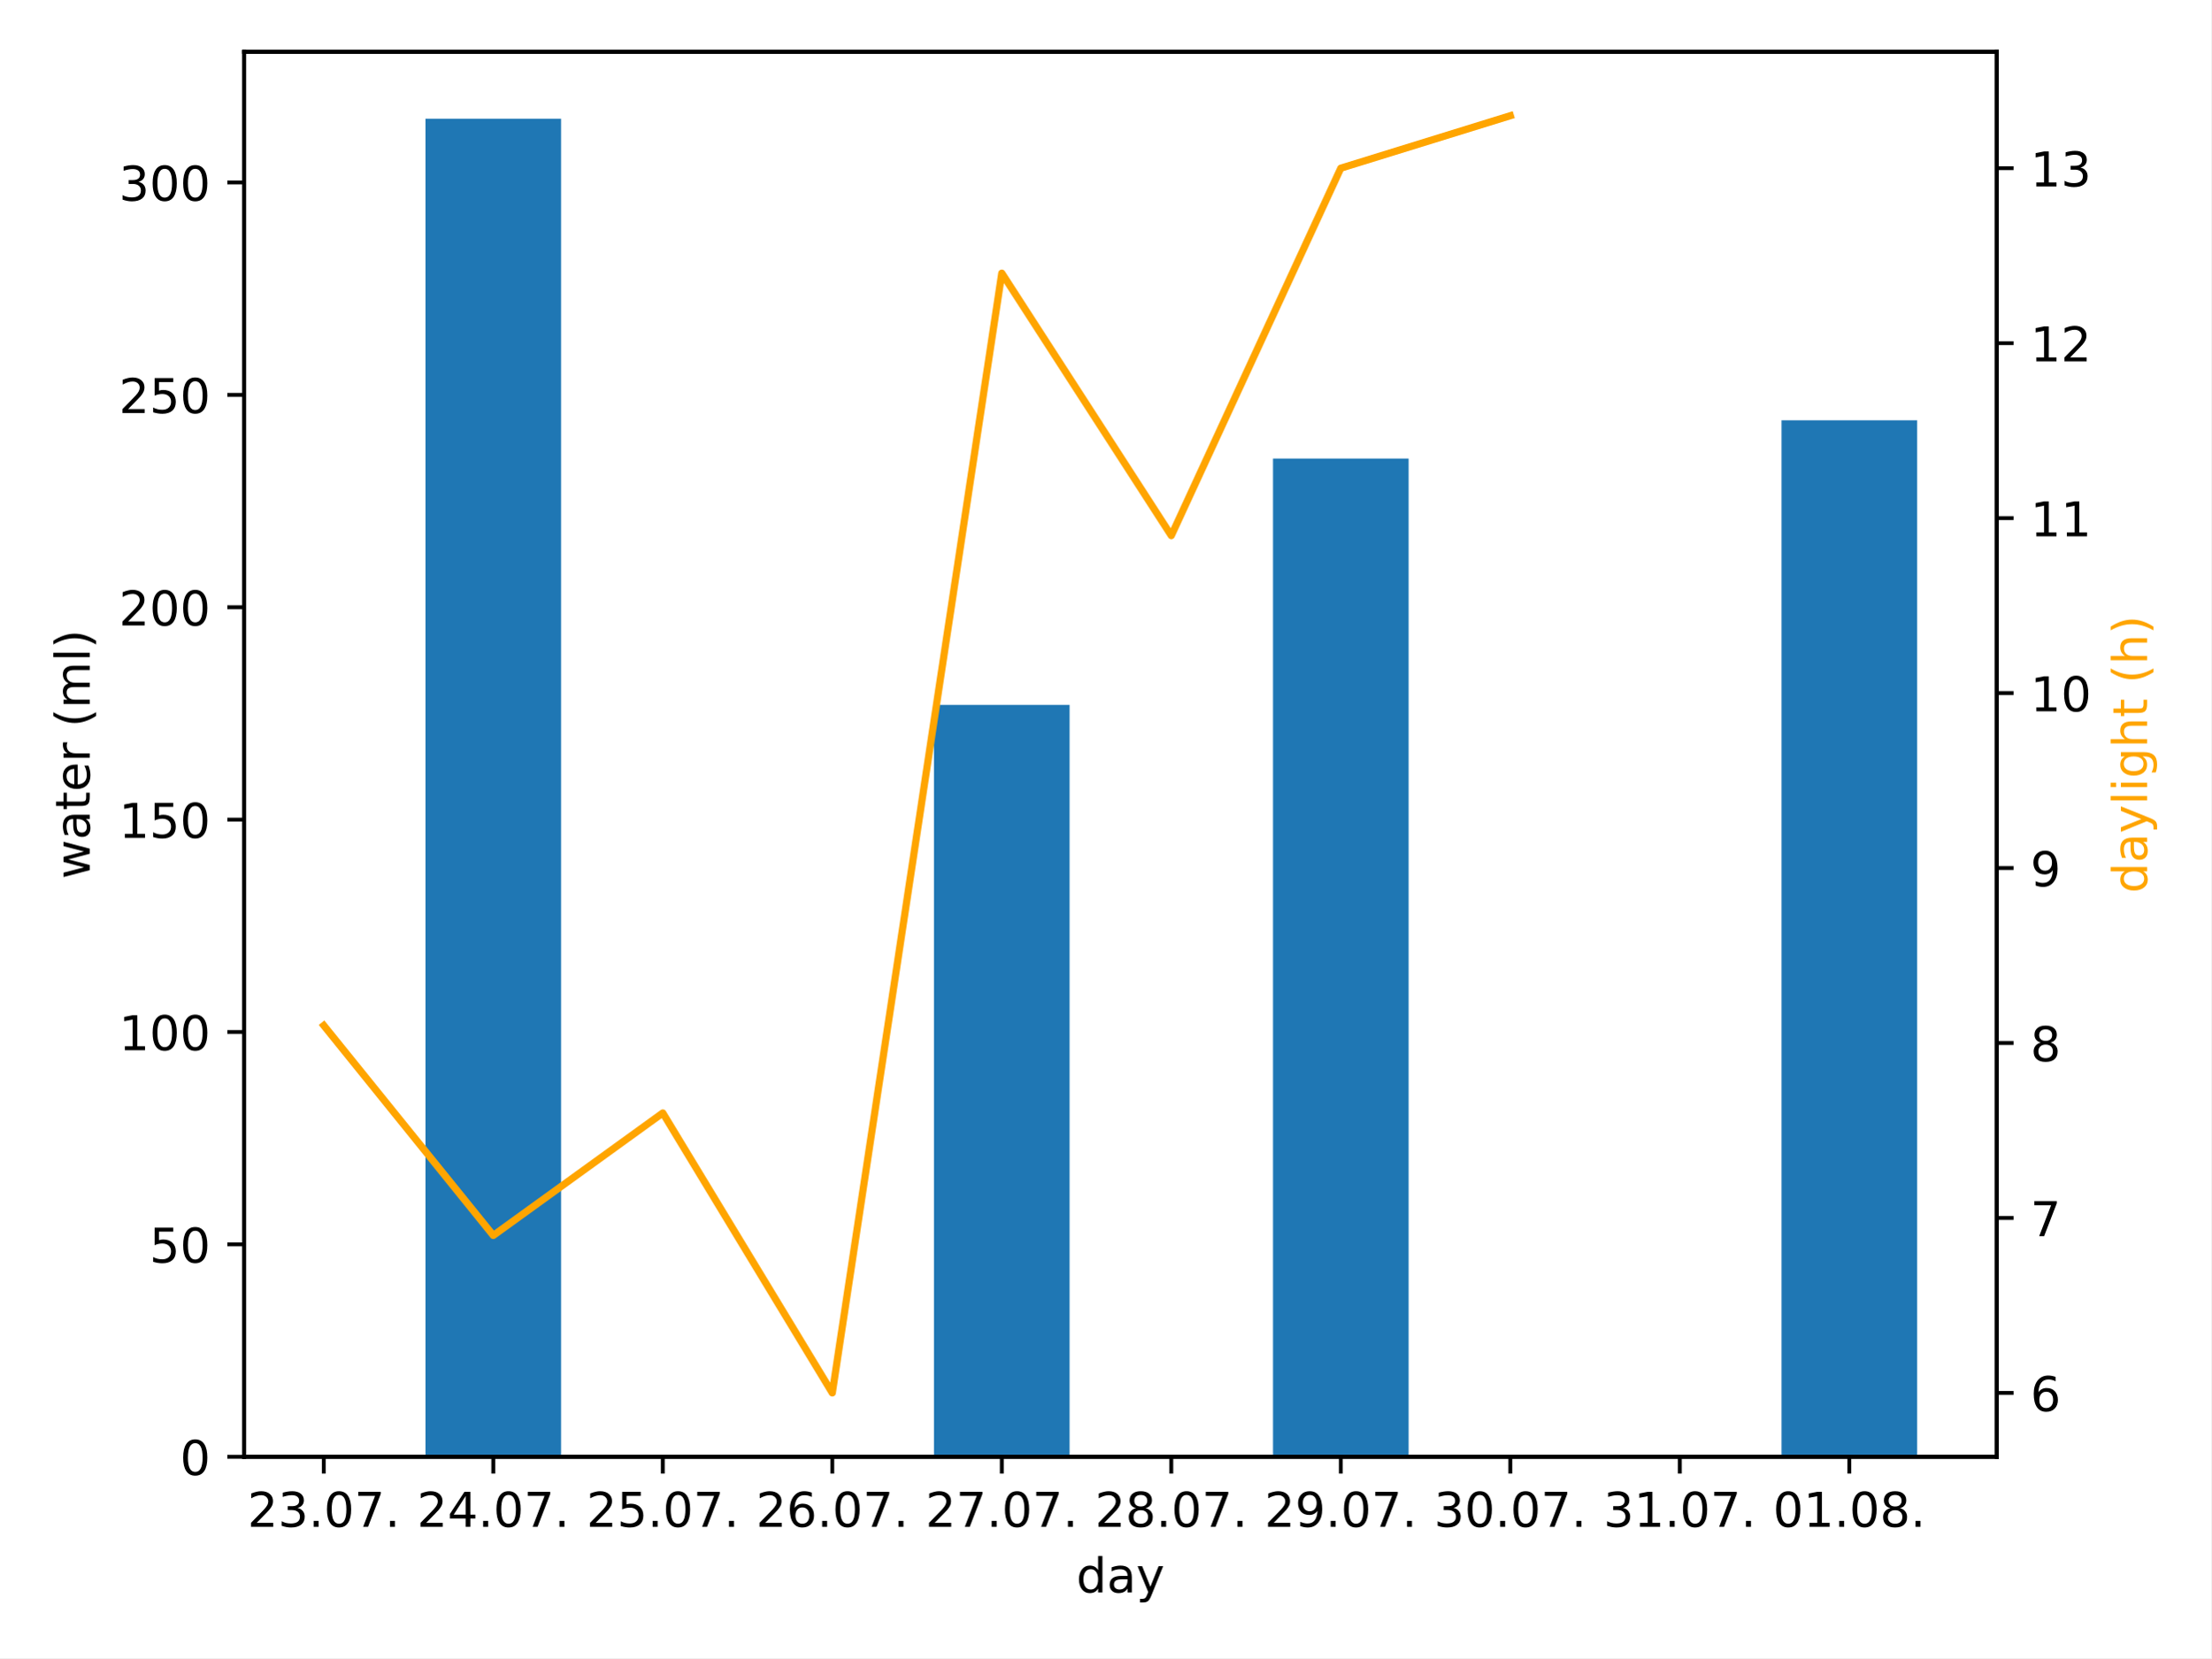
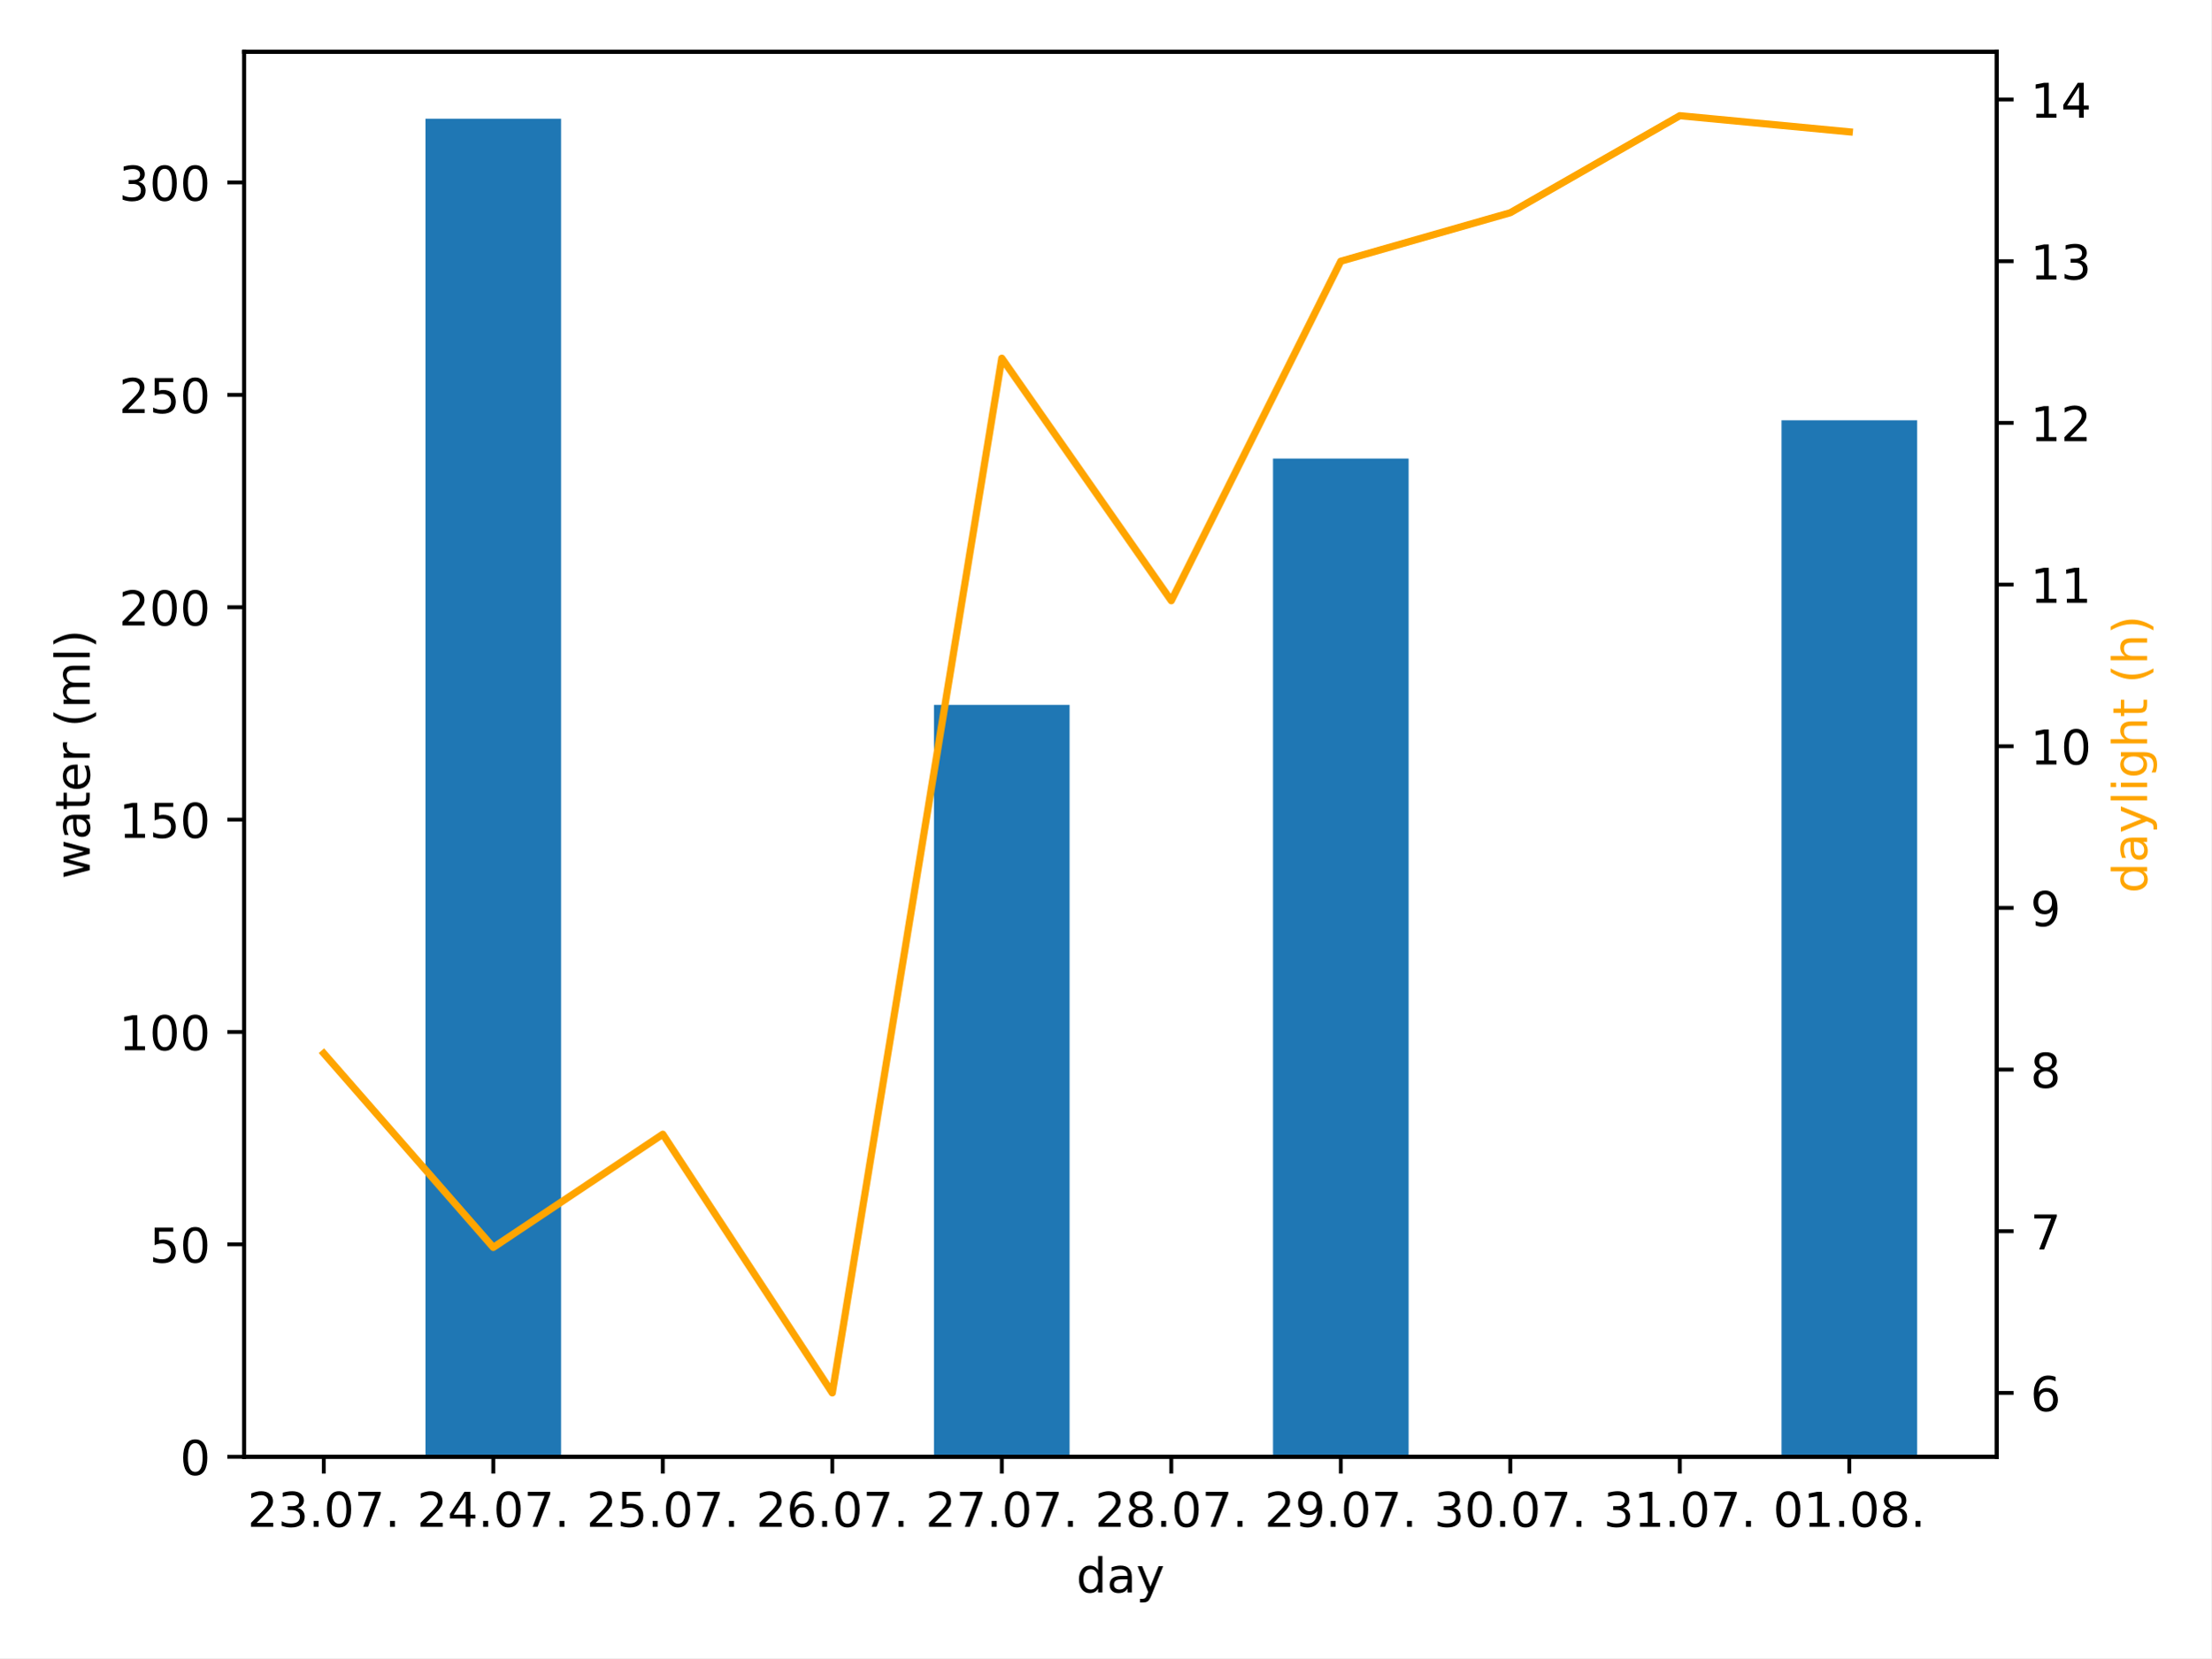
<svg xmlns="http://www.w3.org/2000/svg" xmlns:xlink="http://www.w3.org/1999/xlink" height="345.6pt" version="1.1" viewBox="0 0 460.8 345.6" width="460.8pt">
  <defs>
    <style type="text/css">
*{stroke-linecap:butt;stroke-linejoin:round;}
  </style>
  </defs>
  <g id="figure_1">
    <g id="patch_1">
      <path d="M 0 345.6  L 460.8 345.6  L 460.8 0  L 0 0  z " style="fill:#ffffff;" />
    </g>
    <g id="axes_1">
      <g id="patch_2">
        <path d="M 50.87 303.64  L 416.14 303.64  L 416.14 10.8  L 50.87 10.8  z " style="fill:#ffffff;" />
      </g>
      <g id="patch_3">
-         <path clip-path="url(#p63781a3433)" d="M 88.669 303.64  L 116.929 303.64  L 116.929 24.745  L 88.669 24.745  z " style="fill:#1f77b4;" />
+         <path clip-path="url(#pd870b2b19f)" d="M 88.669 303.64  L 116.929 303.64  L 116.929 24.745  L 88.669 24.745  z " style="fill:#1f77b4;" />
      </g>
      <g id="patch_4">
-         <path clip-path="url(#p63781a3433)" d="M 194.646 303.64  L 222.907 303.64  L 222.907 146.927  L 194.646 146.927  z " style="fill:#1f77b4;" />
+         <path clip-path="url(#pd870b2b19f)" d="M 194.646 303.64  L 222.907 303.64  L 222.907 146.927  L 194.646 146.927  z " style="fill:#1f77b4;" />
      </g>
      <g id="patch_5">
-         <path clip-path="url(#p63781a3433)" d="M 265.298 303.64  L 293.559 303.64  L 293.559 95.575  L 265.298 95.575  z " style="fill:#1f77b4;" />
+         <path clip-path="url(#pd870b2b19f)" d="M 265.298 303.64  L 293.559 303.64  L 293.559 95.575  L 265.298 95.575  z " style="fill:#1f77b4;" />
      </g>
      <g id="patch_6">
-         <path clip-path="url(#p63781a3433)" d="M 371.276 303.64  L 399.537 303.64  L 399.537 87.607  L 371.276 87.607  z " style="fill:#1f77b4;" />
+         <path clip-path="url(#pd870b2b19f)" d="M 371.276 303.64  L 399.537 303.64  L 399.537 87.607  L 371.276 87.607  z " style="fill:#1f77b4;" />
      </g>
      <g id="matplotlib.axis_1">
        <g id="xtick_1">
          <g id="line2d_1">
            <defs>
-               <path d="M 0 0  L 0 3.5  " id="m6b4bfcdda5" style="stroke:#000000;stroke-width:0.8;" />
-             </defs>
-             <g>
-               <use style="stroke:#000000;stroke-width:0.8;" x="67.473" xlink:href="#m6b4bfcdda5" y="303.64" />
+               <path d="M 0 0  L 0 3.5  " id="m34b99289d6" style="stroke:#000000;stroke-width:0.8;" />
+             </defs>
+             <g>
+               <use style="stroke:#000000;stroke-width:0.8;" x="67.473" xlink:href="#m34b99289d6" y="303.64" />
            </g>
          </g>
          <g id="text_1">
            <defs>
              <path d="M 19.188 8.297  L 53.609 8.297  L 53.609 0  L 7.328 0  L 7.328 8.297  Q 12.938 14.109 22.625 23.891  Q 32.328 33.688 34.812 36.531  Q 39.547 41.844 41.422 45.531  Q 43.312 49.219 43.312 52.781  Q 43.312 58.594 39.234 62.25  Q 35.156 65.922 28.609 65.922  Q 23.969 65.922 18.812 64.312  Q 13.672 62.703 7.812 59.422  L 7.812 69.391  Q 13.766 71.781 18.938 73  Q 24.125 74.219 28.422 74.219  Q 39.75 74.219 46.484 68.547  Q 53.219 62.891 53.219 53.422  Q 53.219 48.922 51.531 44.891  Q 49.859 40.875 45.406 35.406  Q 44.188 33.984 37.641 27.219  Q 31.109 20.453 19.188 8.297  z " id="DejaVuSans-50" />
              <path d="M 40.578 39.312  Q 47.656 37.797 51.625 33  Q 55.609 28.219 55.609 21.188  Q 55.609 10.406 48.188 4.484  Q 40.766 -1.422 27.094 -1.422  Q 22.516 -1.422 17.656 -0.516  Q 12.797 0.391 7.625 2.203  L 7.625 11.719  Q 11.719 9.328 16.594 8.109  Q 21.484 6.891 26.812 6.891  Q 36.078 6.891 40.938 10.547  Q 45.797 14.203 45.797 21.188  Q 45.797 27.641 41.281 31.266  Q 36.766 34.906 28.719 34.906  L 20.219 34.906  L 20.219 43.016  L 29.109 43.016  Q 36.375 43.016 40.234 45.922  Q 44.094 48.828 44.094 54.297  Q 44.094 59.906 40.109 62.906  Q 36.141 65.922 28.719 65.922  Q 24.656 65.922 20.016 65.031  Q 15.375 64.156 9.812 62.312  L 9.812 71.094  Q 15.438 72.656 20.344 73.438  Q 25.25 74.219 29.594 74.219  Q 40.828 74.219 47.359 69.109  Q 53.906 64.016 53.906 55.328  Q 53.906 49.266 50.438 45.094  Q 46.969 40.922 40.578 39.312  z " id="DejaVuSans-51" />
              <path d="M 10.688 12.406  L 21 12.406  L 21 0  L 10.688 0  z " id="DejaVuSans-46" />
              <path d="M 31.781 66.406  Q 24.172 66.406 20.328 58.906  Q 16.5 51.422 16.5 36.375  Q 16.5 21.391 20.328 13.891  Q 24.172 6.391 31.781 6.391  Q 39.453 6.391 43.281 13.891  Q 47.125 21.391 47.125 36.375  Q 47.125 51.422 43.281 58.906  Q 39.453 66.406 31.781 66.406  z M 31.781 74.219  Q 44.047 74.219 50.516 64.516  Q 56.984 54.828 56.984 36.375  Q 56.984 17.969 50.516 8.266  Q 44.047 -1.422 31.781 -1.422  Q 19.531 -1.422 13.062 8.266  Q 6.594 17.969 6.594 36.375  Q 6.594 54.828 13.062 64.516  Q 19.531 74.219 31.781 74.219  z " id="DejaVuSans-48" />
              <path d="M 8.203 72.906  L 55.078 72.906  L 55.078 68.703  L 28.609 0  L 18.312 0  L 43.219 64.594  L 8.203 64.594  z " id="DejaVuSans-55" />
            </defs>
            <g transform="translate(51.57006 318.2384)scale(0.1 -0.1)">
              <use xlink:href="#DejaVuSans-50" />
              <use x="63.623" xlink:href="#DejaVuSans-51" />
              <use x="127.246" xlink:href="#DejaVuSans-46" />
              <use x="159.033" xlink:href="#DejaVuSans-48" />
              <use x="222.656" xlink:href="#DejaVuSans-55" />
              <use x="286.279" xlink:href="#DejaVuSans-46" />
            </g>
          </g>
        </g>
        <g id="xtick_2">
          <g id="line2d_2">
            <g>
-               <use style="stroke:#000000;stroke-width:0.8;" x="102.799" xlink:href="#m6b4bfcdda5" y="303.64" />
+               <use style="stroke:#000000;stroke-width:0.8;" x="102.799" xlink:href="#m34b99289d6" y="303.64" />
            </g>
          </g>
          <g id="text_2">
            <defs>
              <path d="M 37.797 64.312  L 12.891 25.391  L 37.797 25.391  z M 35.203 72.906  L 47.609 72.906  L 47.609 25.391  L 58.016 25.391  L 58.016 17.188  L 47.609 17.188  L 47.609 0  L 37.797 0  L 37.797 17.188  L 4.891 17.188  L 4.891 26.703  z " id="DejaVuSans-52" />
            </defs>
            <g transform="translate(86.89598 318.2384)scale(0.1 -0.1)">
              <use xlink:href="#DejaVuSans-50" />
              <use x="63.623" xlink:href="#DejaVuSans-52" />
              <use x="127.246" xlink:href="#DejaVuSans-46" />
              <use x="159.033" xlink:href="#DejaVuSans-48" />
              <use x="222.656" xlink:href="#DejaVuSans-55" />
              <use x="286.279" xlink:href="#DejaVuSans-46" />
            </g>
          </g>
        </g>
        <g id="xtick_3">
          <g id="line2d_3">
            <g>
-               <use style="stroke:#000000;stroke-width:0.8;" x="138.125" xlink:href="#m6b4bfcdda5" y="303.64" />
+               <use style="stroke:#000000;stroke-width:0.8;" x="138.125" xlink:href="#m34b99289d6" y="303.64" />
            </g>
          </g>
          <g id="text_3">
            <defs>
              <path d="M 10.797 72.906  L 49.516 72.906  L 49.516 64.594  L 19.828 64.594  L 19.828 46.734  Q 21.969 47.469 24.109 47.828  Q 26.266 48.188 28.422 48.188  Q 40.625 48.188 47.75 41.5  Q 54.891 34.812 54.891 23.391  Q 54.891 11.625 47.562 5.094  Q 40.234 -1.422 26.906 -1.422  Q 22.312 -1.422 17.547 -0.641  Q 12.797 0.141 7.719 1.703  L 7.719 11.625  Q 12.109 9.234 16.797 8.062  Q 21.484 6.891 26.703 6.891  Q 35.156 6.891 40.078 11.328  Q 45.016 15.766 45.016 23.391  Q 45.016 31 40.078 35.438  Q 35.156 39.891 26.703 39.891  Q 22.75 39.891 18.812 39.016  Q 14.891 38.141 10.797 36.281  z " id="DejaVuSans-53" />
            </defs>
            <g transform="translate(122.2219 318.2384)scale(0.1 -0.1)">
              <use xlink:href="#DejaVuSans-50" />
              <use x="63.623" xlink:href="#DejaVuSans-53" />
              <use x="127.246" xlink:href="#DejaVuSans-46" />
              <use x="159.033" xlink:href="#DejaVuSans-48" />
              <use x="222.656" xlink:href="#DejaVuSans-55" />
              <use x="286.279" xlink:href="#DejaVuSans-46" />
            </g>
          </g>
        </g>
        <g id="xtick_4">
          <g id="line2d_4">
            <g>
-               <use style="stroke:#000000;stroke-width:0.8;" x="173.451" xlink:href="#m6b4bfcdda5" y="303.64" />
+               <use style="stroke:#000000;stroke-width:0.8;" x="173.451" xlink:href="#m34b99289d6" y="303.64" />
            </g>
          </g>
          <g id="text_4">
            <defs>
              <path d="M 33.016 40.375  Q 26.375 40.375 22.484 35.828  Q 18.609 31.297 18.609 23.391  Q 18.609 15.531 22.484 10.953  Q 26.375 6.391 33.016 6.391  Q 39.656 6.391 43.531 10.953  Q 47.406 15.531 47.406 23.391  Q 47.406 31.297 43.531 35.828  Q 39.656 40.375 33.016 40.375  z M 52.594 71.297  L 52.594 62.312  Q 48.875 64.062 45.094 64.984  Q 41.312 65.922 37.594 65.922  Q 27.828 65.922 22.672 59.328  Q 17.531 52.734 16.797 39.406  Q 19.672 43.656 24.016 45.922  Q 28.375 48.188 33.594 48.188  Q 44.578 48.188 50.953 41.516  Q 57.328 34.859 57.328 23.391  Q 57.328 12.156 50.688 5.359  Q 44.047 -1.422 33.016 -1.422  Q 20.359 -1.422 13.672 8.266  Q 6.984 17.969 6.984 36.375  Q 6.984 53.656 15.188 63.938  Q 23.391 74.219 37.203 74.219  Q 40.922 74.219 44.703 73.484  Q 48.484 72.75 52.594 71.297  z " id="DejaVuSans-54" />
            </defs>
            <g transform="translate(157.5478 318.2384)scale(0.1 -0.1)">
              <use xlink:href="#DejaVuSans-50" />
              <use x="63.623" xlink:href="#DejaVuSans-54" />
              <use x="127.246" xlink:href="#DejaVuSans-46" />
              <use x="159.033" xlink:href="#DejaVuSans-48" />
              <use x="222.656" xlink:href="#DejaVuSans-55" />
              <use x="286.279" xlink:href="#DejaVuSans-46" />
            </g>
          </g>
        </g>
        <g id="xtick_5">
          <g id="line2d_5">
            <g>
-               <use style="stroke:#000000;stroke-width:0.8;" x="208.777" xlink:href="#m6b4bfcdda5" y="303.64" />
+               <use style="stroke:#000000;stroke-width:0.8;" x="208.777" xlink:href="#m34b99289d6" y="303.64" />
            </g>
          </g>
          <g id="text_5">
            <g transform="translate(192.8737 318.2384)scale(0.1 -0.1)">
              <use xlink:href="#DejaVuSans-50" />
              <use x="63.623" xlink:href="#DejaVuSans-55" />
              <use x="127.246" xlink:href="#DejaVuSans-46" />
              <use x="159.033" xlink:href="#DejaVuSans-48" />
              <use x="222.656" xlink:href="#DejaVuSans-55" />
              <use x="286.279" xlink:href="#DejaVuSans-46" />
            </g>
          </g>
        </g>
        <g id="xtick_6">
          <g id="line2d_6">
            <g>
-               <use style="stroke:#000000;stroke-width:0.8;" x="244.103" xlink:href="#m6b4bfcdda5" y="303.64" />
+               <use style="stroke:#000000;stroke-width:0.8;" x="244.103" xlink:href="#m34b99289d6" y="303.64" />
            </g>
          </g>
          <g id="text_6">
            <defs>
              <path d="M 31.781 34.625  Q 24.75 34.625 20.719 30.859  Q 16.703 27.094 16.703 20.516  Q 16.703 13.922 20.719 10.156  Q 24.75 6.391 31.781 6.391  Q 38.812 6.391 42.859 10.172  Q 46.922 13.969 46.922 20.516  Q 46.922 27.094 42.891 30.859  Q 38.875 34.625 31.781 34.625  z M 21.922 38.812  Q 15.578 40.375 12.031 44.719  Q 8.5 49.078 8.5 55.328  Q 8.5 64.062 14.719 69.141  Q 20.953 74.219 31.781 74.219  Q 42.672 74.219 48.875 69.141  Q 55.078 64.062 55.078 55.328  Q 55.078 49.078 51.531 44.719  Q 48 40.375 41.703 38.812  Q 48.828 37.156 52.797 32.312  Q 56.781 27.484 56.781 20.516  Q 56.781 9.906 50.312 4.234  Q 43.844 -1.422 31.781 -1.422  Q 19.734 -1.422 13.25 4.234  Q 6.781 9.906 6.781 20.516  Q 6.781 27.484 10.781 32.312  Q 14.797 37.156 21.922 38.812  z M 18.312 54.391  Q 18.312 48.734 21.844 45.562  Q 25.391 42.391 31.781 42.391  Q 38.141 42.391 41.719 45.562  Q 45.312 48.734 45.312 54.391  Q 45.312 60.062 41.719 63.234  Q 38.141 66.406 31.781 66.406  Q 25.391 66.406 21.844 63.234  Q 18.312 60.062 18.312 54.391  z " id="DejaVuSans-56" />
            </defs>
            <g transform="translate(228.1997 318.2384)scale(0.1 -0.1)">
              <use xlink:href="#DejaVuSans-50" />
              <use x="63.623" xlink:href="#DejaVuSans-56" />
              <use x="127.246" xlink:href="#DejaVuSans-46" />
              <use x="159.033" xlink:href="#DejaVuSans-48" />
              <use x="222.656" xlink:href="#DejaVuSans-55" />
              <use x="286.279" xlink:href="#DejaVuSans-46" />
            </g>
          </g>
        </g>
        <g id="xtick_7">
          <g id="line2d_7">
            <g>
-               <use style="stroke:#000000;stroke-width:0.8;" x="279.429" xlink:href="#m6b4bfcdda5" y="303.64" />
+               <use style="stroke:#000000;stroke-width:0.8;" x="279.429" xlink:href="#m34b99289d6" y="303.64" />
            </g>
          </g>
          <g id="text_7">
            <defs>
              <path d="M 10.984 1.516  L 10.984 10.5  Q 14.703 8.734 18.5 7.812  Q 22.312 6.891 25.984 6.891  Q 35.75 6.891 40.891 13.453  Q 46.047 20.016 46.781 33.406  Q 43.953 29.203 39.594 26.953  Q 35.25 24.703 29.984 24.703  Q 19.047 24.703 12.672 31.312  Q 6.297 37.938 6.297 49.422  Q 6.297 60.641 12.938 67.422  Q 19.578 74.219 30.609 74.219  Q 43.266 74.219 49.922 64.516  Q 56.594 54.828 56.594 36.375  Q 56.594 19.141 48.406 8.859  Q 40.234 -1.422 26.422 -1.422  Q 22.703 -1.422 18.891 -0.688  Q 15.094 0.047 10.984 1.516  z M 30.609 32.422  Q 37.25 32.422 41.125 36.953  Q 45.016 41.5 45.016 49.422  Q 45.016 57.281 41.125 61.844  Q 37.25 66.406 30.609 66.406  Q 23.969 66.406 20.094 61.844  Q 16.219 57.281 16.219 49.422  Q 16.219 41.5 20.094 36.953  Q 23.969 32.422 30.609 32.422  z " id="DejaVuSans-57" />
            </defs>
            <g transform="translate(263.5256 318.2384)scale(0.1 -0.1)">
              <use xlink:href="#DejaVuSans-50" />
              <use x="63.623" xlink:href="#DejaVuSans-57" />
              <use x="127.246" xlink:href="#DejaVuSans-46" />
              <use x="159.033" xlink:href="#DejaVuSans-48" />
              <use x="222.656" xlink:href="#DejaVuSans-55" />
              <use x="286.279" xlink:href="#DejaVuSans-46" />
            </g>
          </g>
        </g>
        <g id="xtick_8">
          <g id="line2d_8">
            <g>
-               <use style="stroke:#000000;stroke-width:0.8;" x="314.755" xlink:href="#m6b4bfcdda5" y="303.64" />
+               <use style="stroke:#000000;stroke-width:0.8;" x="314.755" xlink:href="#m34b99289d6" y="303.64" />
            </g>
          </g>
          <g id="text_8">
            <g transform="translate(298.8515 318.2384)scale(0.1 -0.1)">
              <use xlink:href="#DejaVuSans-51" />
              <use x="63.623" xlink:href="#DejaVuSans-48" />
              <use x="127.246" xlink:href="#DejaVuSans-46" />
              <use x="159.033" xlink:href="#DejaVuSans-48" />
              <use x="222.656" xlink:href="#DejaVuSans-55" />
              <use x="286.279" xlink:href="#DejaVuSans-46" />
            </g>
          </g>
        </g>
        <g id="xtick_9">
          <g id="line2d_9">
            <g>
-               <use style="stroke:#000000;stroke-width:0.8;" x="350.081" xlink:href="#m6b4bfcdda5" y="303.64" />
+               <use style="stroke:#000000;stroke-width:0.8;" x="350.081" xlink:href="#m34b99289d6" y="303.64" />
            </g>
          </g>
          <g id="text_9">
            <defs>
              <path d="M 12.406 8.297  L 28.516 8.297  L 28.516 63.922  L 10.984 60.406  L 10.984 69.391  L 28.422 72.906  L 38.281 72.906  L 38.281 8.297  L 54.391 8.297  L 54.391 0  L 12.406 0  z " id="DejaVuSans-49" />
            </defs>
            <g transform="translate(334.1774 318.2384)scale(0.1 -0.1)">
              <use xlink:href="#DejaVuSans-51" />
              <use x="63.623" xlink:href="#DejaVuSans-49" />
              <use x="127.246" xlink:href="#DejaVuSans-46" />
              <use x="159.033" xlink:href="#DejaVuSans-48" />
              <use x="222.656" xlink:href="#DejaVuSans-55" />
              <use x="286.279" xlink:href="#DejaVuSans-46" />
            </g>
          </g>
        </g>
        <g id="xtick_10">
          <g id="line2d_10">
            <g>
-               <use style="stroke:#000000;stroke-width:0.8;" x="385.406" xlink:href="#m6b4bfcdda5" y="303.64" />
+               <use style="stroke:#000000;stroke-width:0.8;" x="385.406" xlink:href="#m34b99289d6" y="303.64" />
            </g>
          </g>
          <g id="text_10">
            <g transform="translate(369.5033 318.2384)scale(0.1 -0.1)">
              <use xlink:href="#DejaVuSans-48" />
              <use x="63.623" xlink:href="#DejaVuSans-49" />
              <use x="127.246" xlink:href="#DejaVuSans-46" />
              <use x="159.033" xlink:href="#DejaVuSans-48" />
              <use x="222.656" xlink:href="#DejaVuSans-56" />
              <use x="286.279" xlink:href="#DejaVuSans-46" />
            </g>
          </g>
        </g>
        <g id="text_11">
          <defs>
            <path d="M 45.406 46.391  L 45.406 75.984  L 54.391 75.984  L 54.391 0  L 45.406 0  L 45.406 8.203  Q 42.578 3.328 38.25 0.953  Q 33.938 -1.422 27.875 -1.422  Q 17.969 -1.422 11.734 6.484  Q 5.516 14.406 5.516 27.297  Q 5.516 40.188 11.734 48.094  Q 17.969 56 27.875 56  Q 33.938 56 38.25 53.625  Q 42.578 51.266 45.406 46.391  z M 14.797 27.297  Q 14.797 17.391 18.875 11.75  Q 22.953 6.109 30.078 6.109  Q 37.203 6.109 41.297 11.75  Q 45.406 17.391 45.406 27.297  Q 45.406 37.203 41.297 42.844  Q 37.203 48.484 30.078 48.484  Q 22.953 48.484 18.875 42.844  Q 14.797 37.203 14.797 27.297  z " id="DejaVuSans-100" />
            <path d="M 34.281 27.484  Q 23.391 27.484 19.188 25  Q 14.984 22.516 14.984 16.5  Q 14.984 11.719 18.141 8.906  Q 21.297 6.109 26.703 6.109  Q 34.188 6.109 38.703 11.406  Q 43.219 16.703 43.219 25.484  L 43.219 27.484  z M 52.203 31.203  L 52.203 0  L 43.219 0  L 43.219 8.297  Q 40.141 3.328 35.547 0.953  Q 30.953 -1.422 24.312 -1.422  Q 15.922 -1.422 10.953 3.297  Q 6 8.016 6 15.922  Q 6 25.141 12.172 29.828  Q 18.359 34.516 30.609 34.516  L 43.219 34.516  L 43.219 35.406  Q 43.219 41.609 39.141 45  Q 35.062 48.391 27.688 48.391  Q 23 48.391 18.547 47.266  Q 14.109 46.141 10.016 43.891  L 10.016 52.203  Q 14.938 54.109 19.578 55.047  Q 24.219 56 28.609 56  Q 40.484 56 46.344 49.844  Q 52.203 43.703 52.203 31.203  z " id="DejaVuSans-97" />
            <path d="M 32.172 -5.078  Q 28.375 -14.844 24.75 -17.812  Q 21.141 -20.797 15.094 -20.797  L 7.906 -20.797  L 7.906 -13.281  L 13.188 -13.281  Q 16.891 -13.281 18.938 -11.516  Q 21 -9.766 23.484 -3.219  L 25.094 0.875  L 2.984 54.688  L 12.5 54.688  L 29.594 11.922  L 46.688 54.688  L 56.203 54.688  z " id="DejaVuSans-121" />
          </defs>
          <g transform="translate(224.3073 331.9166)scale(0.1 -0.1)">
            <use xlink:href="#DejaVuSans-100" />
            <use x="63.477" xlink:href="#DejaVuSans-97" />
            <use x="124.756" xlink:href="#DejaVuSans-121" />
          </g>
        </g>
      </g>
      <g id="matplotlib.axis_2">
        <g id="ytick_1">
          <g id="line2d_11">
            <defs>
-               <path d="M 0 0  L -3.5 0  " id="m0b6b667643" style="stroke:#000000;stroke-width:0.8;" />
-             </defs>
-             <g>
-               <use style="stroke:#000000;stroke-width:0.8;" x="50.87" xlink:href="#m0b6b667643" y="303.64" />
+               <path d="M 0 0  L -3.5 0  " id="mf0dfdaa1d9" style="stroke:#000000;stroke-width:0.8;" />
+             </defs>
+             <g>
+               <use style="stroke:#000000;stroke-width:0.8;" x="50.87" xlink:href="#mf0dfdaa1d9" y="303.64" />
            </g>
          </g>
          <g id="text_12">
            <g transform="translate(37.5075 307.4392)scale(0.1 -0.1)">
              <use xlink:href="#DejaVuSans-48" />
            </g>
          </g>
        </g>
        <g id="ytick_2">
          <g id="line2d_12">
            <g>
-               <use style="stroke:#000000;stroke-width:0.8;" x="50.87" xlink:href="#m0b6b667643" y="259.371" />
+               <use style="stroke:#000000;stroke-width:0.8;" x="50.87" xlink:href="#mf0dfdaa1d9" y="259.371" />
            </g>
          </g>
          <g id="text_13">
            <g transform="translate(31.145 263.1701)scale(0.1 -0.1)">
              <use xlink:href="#DejaVuSans-53" />
              <use x="63.623" xlink:href="#DejaVuSans-48" />
            </g>
          </g>
        </g>
        <g id="ytick_3">
          <g id="line2d_13">
            <g>
-               <use style="stroke:#000000;stroke-width:0.8;" x="50.87" xlink:href="#m0b6b667643" y="215.102" />
+               <use style="stroke:#000000;stroke-width:0.8;" x="50.87" xlink:href="#mf0dfdaa1d9" y="215.102" />
            </g>
          </g>
          <g id="text_14">
            <g transform="translate(24.7825 218.901)scale(0.1 -0.1)">
              <use xlink:href="#DejaVuSans-49" />
              <use x="63.623" xlink:href="#DejaVuSans-48" />
              <use x="127.246" xlink:href="#DejaVuSans-48" />
            </g>
          </g>
        </g>
        <g id="ytick_4">
          <g id="line2d_14">
            <g>
-               <use style="stroke:#000000;stroke-width:0.8;" x="50.87" xlink:href="#m0b6b667643" y="170.833" />
+               <use style="stroke:#000000;stroke-width:0.8;" x="50.87" xlink:href="#mf0dfdaa1d9" y="170.833" />
            </g>
          </g>
          <g id="text_15">
            <g transform="translate(24.7825 174.632)scale(0.1 -0.1)">
              <use xlink:href="#DejaVuSans-49" />
              <use x="63.623" xlink:href="#DejaVuSans-53" />
              <use x="127.246" xlink:href="#DejaVuSans-48" />
            </g>
          </g>
        </g>
        <g id="ytick_5">
          <g id="line2d_15">
            <g>
-               <use style="stroke:#000000;stroke-width:0.8;" x="50.87" xlink:href="#m0b6b667643" y="126.564" />
+               <use style="stroke:#000000;stroke-width:0.8;" x="50.87" xlink:href="#mf0dfdaa1d9" y="126.564" />
            </g>
          </g>
          <g id="text_16">
            <g transform="translate(24.7825 130.3629)scale(0.1 -0.1)">
              <use xlink:href="#DejaVuSans-50" />
              <use x="63.623" xlink:href="#DejaVuSans-48" />
              <use x="127.246" xlink:href="#DejaVuSans-48" />
            </g>
          </g>
        </g>
        <g id="ytick_6">
          <g id="line2d_16">
            <g>
-               <use style="stroke:#000000;stroke-width:0.8;" x="50.87" xlink:href="#m0b6b667643" y="82.295" />
+               <use style="stroke:#000000;stroke-width:0.8;" x="50.87" xlink:href="#mf0dfdaa1d9" y="82.295" />
            </g>
          </g>
          <g id="text_17">
            <g transform="translate(24.7825 86.09379)scale(0.1 -0.1)">
              <use xlink:href="#DejaVuSans-50" />
              <use x="63.623" xlink:href="#DejaVuSans-53" />
              <use x="127.246" xlink:href="#DejaVuSans-48" />
            </g>
          </g>
        </g>
        <g id="ytick_7">
          <g id="line2d_17">
            <g>
-               <use style="stroke:#000000;stroke-width:0.8;" x="50.87" xlink:href="#m0b6b667643" y="38.025" />
+               <use style="stroke:#000000;stroke-width:0.8;" x="50.87" xlink:href="#mf0dfdaa1d9" y="38.025" />
            </g>
          </g>
          <g id="text_18">
            <g transform="translate(24.7825 41.82471)scale(0.1 -0.1)">
              <use xlink:href="#DejaVuSans-51" />
              <use x="63.623" xlink:href="#DejaVuSans-48" />
              <use x="127.246" xlink:href="#DejaVuSans-48" />
            </g>
          </g>
        </g>
        <g id="text_19">
          <defs>
            <path d="M 4.203 54.688  L 13.188 54.688  L 24.422 12.016  L 35.594 54.688  L 46.188 54.688  L 57.422 12.016  L 68.609 54.688  L 77.594 54.688  L 63.281 0  L 52.688 0  L 40.922 44.828  L 29.109 0  L 18.5 0  z " id="DejaVuSans-119" />
            <path d="M 18.312 70.219  L 18.312 54.688  L 36.812 54.688  L 36.812 47.703  L 18.312 47.703  L 18.312 18.016  Q 18.312 11.328 20.141 9.422  Q 21.969 7.516 27.594 7.516  L 36.812 7.516  L 36.812 0  L 27.594 0  Q 17.188 0 13.234 3.875  Q 9.281 7.766 9.281 18.016  L 9.281 47.703  L 2.688 47.703  L 2.688 54.688  L 9.281 54.688  L 9.281 70.219  z " id="DejaVuSans-116" />
            <path d="M 56.203 29.594  L 56.203 25.203  L 14.891 25.203  Q 15.484 15.922 20.484 11.062  Q 25.484 6.203 34.422 6.203  Q 39.594 6.203 44.453 7.469  Q 49.312 8.734 54.109 11.281  L 54.109 2.781  Q 49.266 0.734 44.188 -0.344  Q 39.109 -1.422 33.891 -1.422  Q 20.797 -1.422 13.156 6.188  Q 5.516 13.812 5.516 26.812  Q 5.516 40.234 12.766 48.109  Q 20.016 56 32.328 56  Q 43.359 56 49.781 48.891  Q 56.203 41.797 56.203 29.594  z M 47.219 32.234  Q 47.125 39.594 43.094 43.984  Q 39.062 48.391 32.422 48.391  Q 24.906 48.391 20.391 44.141  Q 15.875 39.891 15.188 32.172  z " id="DejaVuSans-101" />
            <path d="M 41.109 46.297  Q 39.594 47.172 37.812 47.578  Q 36.031 48 33.891 48  Q 26.266 48 22.188 43.047  Q 18.109 38.094 18.109 28.812  L 18.109 0  L 9.078 0  L 9.078 54.688  L 18.109 54.688  L 18.109 46.188  Q 20.953 51.172 25.484 53.578  Q 30.031 56 36.531 56  Q 37.453 56 38.578 55.875  Q 39.703 55.766 41.062 55.516  z " id="DejaVuSans-114" />
            <path id="DejaVuSans-32" />
            <path d="M 31 75.875  Q 24.469 64.656 21.281 53.656  Q 18.109 42.672 18.109 31.391  Q 18.109 20.125 21.312 9.062  Q 24.516 -2 31 -13.188  L 23.188 -13.188  Q 15.875 -1.703 12.234 9.375  Q 8.594 20.453 8.594 31.391  Q 8.594 42.281 12.203 53.312  Q 15.828 64.359 23.188 75.875  z " id="DejaVuSans-40" />
            <path d="M 52 44.188  Q 55.375 50.25 60.062 53.125  Q 64.75 56 71.094 56  Q 79.641 56 84.281 50.016  Q 88.922 44.047 88.922 33.016  L 88.922 0  L 79.891 0  L 79.891 32.719  Q 79.891 40.578 77.094 44.375  Q 74.312 48.188 68.609 48.188  Q 61.625 48.188 57.562 43.547  Q 53.516 38.922 53.516 30.906  L 53.516 0  L 44.484 0  L 44.484 32.719  Q 44.484 40.625 41.703 44.406  Q 38.922 48.188 33.109 48.188  Q 26.219 48.188 22.156 43.531  Q 18.109 38.875 18.109 30.906  L 18.109 0  L 9.078 0  L 9.078 54.688  L 18.109 54.688  L 18.109 46.188  Q 21.188 51.219 25.484 53.609  Q 29.781 56 35.688 56  Q 41.656 56 45.828 52.969  Q 50 49.953 52 44.188  z " id="DejaVuSans-109" />
            <path d="M 9.422 75.984  L 18.406 75.984  L 18.406 0  L 9.422 0  z " id="DejaVuSans-108" />
            <path d="M 8.016 75.875  L 15.828 75.875  Q 23.141 64.359 26.781 53.312  Q 30.422 42.281 30.422 31.391  Q 30.422 20.453 26.781 9.375  Q 23.141 -1.703 15.828 -13.188  L 8.016 -13.188  Q 14.5 -2 17.703 9.062  Q 20.906 20.125 20.906 31.391  Q 20.906 42.672 17.703 53.656  Q 14.5 64.656 8.016 75.875  z " id="DejaVuSans-41" />
          </defs>
          <g transform="translate(18.70281 183.2153)rotate(-90)scale(0.1 -0.1)">
            <use xlink:href="#DejaVuSans-119" />
            <use x="81.787" xlink:href="#DejaVuSans-97" />
            <use x="143.066" xlink:href="#DejaVuSans-116" />
            <use x="182.275" xlink:href="#DejaVuSans-101" />
            <use x="243.799" xlink:href="#DejaVuSans-114" />
            <use x="284.912" xlink:href="#DejaVuSans-32" />
            <use x="316.699" xlink:href="#DejaVuSans-40" />
            <use x="355.713" xlink:href="#DejaVuSans-109" />
            <use x="453.125" xlink:href="#DejaVuSans-108" />
            <use x="480.908" xlink:href="#DejaVuSans-41" />
          </g>
        </g>
      </g>
      <g id="patch_7">
        <path d="M 50.87 303.64  L 50.87 10.8  " style="fill:none;stroke:#000000;stroke-linecap:square;stroke-linejoin:miter;stroke-width:0.8;" />
      </g>
      <g id="patch_8">
        <path d="M 416.14 303.64  L 416.14 10.8  " style="fill:none;stroke:#000000;stroke-linecap:square;stroke-linejoin:miter;stroke-width:0.8;" />
      </g>
      <g id="patch_9">
        <path d="M 50.87 303.64  L 416.14 303.64  " style="fill:none;stroke:#000000;stroke-linecap:square;stroke-linejoin:miter;stroke-width:0.8;" />
      </g>
      <g id="patch_10">
        <path d="M 50.87 10.8  L 416.14 10.8  " style="fill:none;stroke:#000000;stroke-linecap:square;stroke-linejoin:miter;stroke-width:0.8;" />
      </g>
    </g>
    <g id="axes_2">
      <g id="matplotlib.axis_3">
        <g id="ytick_8">
          <g id="line2d_18">
            <defs>
-               <path d="M 0 0  L 3.5 0  " id="md95f90f713" style="stroke:#000000;stroke-width:0.8;" />
-             </defs>
-             <g>
-               <use style="stroke:#000000;stroke-width:0.8;" x="416.14" xlink:href="#md95f90f713" y="290.329" />
+               <path d="M 0 0  L 3.5 0  " id="m17b312a696" style="stroke:#000000;stroke-width:0.8;" />
+             </defs>
+             <g>
+               <use style="stroke:#000000;stroke-width:0.8;" x="416.14" xlink:href="#m17b312a696" y="290.329" />
            </g>
          </g>
          <g id="text_20">
            <g transform="translate(423.14 294.1283)scale(0.1 -0.1)">
              <use xlink:href="#DejaVuSans-54" />
            </g>
          </g>
        </g>
        <g id="ytick_9">
          <g id="line2d_19">
            <g>
-               <use style="stroke:#000000;stroke-width:0.8;" x="416.14" xlink:href="#md95f90f713" y="253.861" />
+               <use style="stroke:#000000;stroke-width:0.8;" x="416.14" xlink:href="#m17b312a696" y="256.631" />
            </g>
          </g>
          <g id="text_21">
-             <g transform="translate(423.14 257.6601)scale(0.1 -0.1)">
+             <g transform="translate(423.14 260.4298)scale(0.1 -0.1)">
              <use xlink:href="#DejaVuSans-55" />
            </g>
          </g>
        </g>
        <g id="ytick_10">
          <g id="line2d_20">
            <g>
-               <use style="stroke:#000000;stroke-width:0.8;" x="416.14" xlink:href="#md95f90f713" y="217.393" />
+               <use style="stroke:#000000;stroke-width:0.8;" x="416.14" xlink:href="#m17b312a696" y="222.932" />
            </g>
          </g>
          <g id="text_22">
-             <g transform="translate(423.14 221.1918)scale(0.1 -0.1)">
+             <g transform="translate(423.14 226.7313)scale(0.1 -0.1)">
              <use xlink:href="#DejaVuSans-56" />
            </g>
          </g>
        </g>
        <g id="ytick_11">
          <g id="line2d_21">
            <g>
-               <use style="stroke:#000000;stroke-width:0.8;" x="416.14" xlink:href="#md95f90f713" y="180.924" />
+               <use style="stroke:#000000;stroke-width:0.8;" x="416.14" xlink:href="#m17b312a696" y="189.234" />
            </g>
          </g>
          <g id="text_23">
-             <g transform="translate(423.14 184.7236)scale(0.1 -0.1)">
+             <g transform="translate(423.14 193.0328)scale(0.1 -0.1)">
              <use xlink:href="#DejaVuSans-57" />
            </g>
          </g>
        </g>
        <g id="ytick_12">
          <g id="line2d_22">
            <g>
-               <use style="stroke:#000000;stroke-width:0.8;" x="416.14" xlink:href="#md95f90f713" y="144.456" />
+               <use style="stroke:#000000;stroke-width:0.8;" x="416.14" xlink:href="#m17b312a696" y="155.535" />
            </g>
          </g>
          <g id="text_24">
-             <g transform="translate(423.14 148.2553)scale(0.1 -0.1)">
+             <g transform="translate(423.14 159.3343)scale(0.1 -0.1)">
              <use xlink:href="#DejaVuSans-49" />
              <use x="63.623" xlink:href="#DejaVuSans-48" />
            </g>
          </g>
        </g>
        <g id="ytick_13">
          <g id="line2d_23">
            <g>
-               <use style="stroke:#000000;stroke-width:0.8;" x="416.14" xlink:href="#md95f90f713" y="107.988" />
+               <use style="stroke:#000000;stroke-width:0.8;" x="416.14" xlink:href="#m17b312a696" y="121.837" />
            </g>
          </g>
          <g id="text_25">
-             <g transform="translate(423.14 111.7871)scale(0.1 -0.1)">
+             <g transform="translate(423.14 125.6358)scale(0.1 -0.1)">
              <use xlink:href="#DejaVuSans-49" />
              <use x="63.623" xlink:href="#DejaVuSans-49" />
            </g>
          </g>
        </g>
        <g id="ytick_14">
          <g id="line2d_24">
            <g>
-               <use style="stroke:#000000;stroke-width:0.8;" x="416.14" xlink:href="#md95f90f713" y="71.52" />
+               <use style="stroke:#000000;stroke-width:0.8;" x="416.14" xlink:href="#m17b312a696" y="88.138" />
            </g>
          </g>
          <g id="text_26">
-             <g transform="translate(423.14 75.31884)scale(0.1 -0.1)">
+             <g transform="translate(423.14 91.93729)scale(0.1 -0.1)">
              <use xlink:href="#DejaVuSans-49" />
              <use x="63.623" xlink:href="#DejaVuSans-50" />
            </g>
          </g>
        </g>
        <g id="ytick_15">
          <g id="line2d_25">
            <g>
-               <use style="stroke:#000000;stroke-width:0.8;" x="416.14" xlink:href="#md95f90f713" y="35.051" />
+               <use style="stroke:#000000;stroke-width:0.8;" x="416.14" xlink:href="#m17b312a696" y="54.44" />
            </g>
          </g>
          <g id="text_27">
-             <g transform="translate(423.14 38.8506)scale(0.1 -0.1)">
+             <g transform="translate(423.14 58.23878)scale(0.1 -0.1)">
              <use xlink:href="#DejaVuSans-49" />
              <use x="63.623" xlink:href="#DejaVuSans-51" />
            </g>
          </g>
        </g>
-         <g id="text_28">
+         <g id="ytick_16">
+           <g id="line2d_26">
+             <g>
+               <use style="stroke:#000000;stroke-width:0.8;" x="416.14" xlink:href="#m17b312a696" y="20.741" />
+             </g>
+           </g>
+           <g id="text_28">
+             <g transform="translate(423.14 24.54028)scale(0.1 -0.1)">
+               <use xlink:href="#DejaVuSans-49" />
+               <use x="63.623" xlink:href="#DejaVuSans-52" />
+             </g>
+           </g>
+         </g>
+         <g id="text_29">
          <defs>
            <path d="M 9.422 54.688  L 18.406 54.688  L 18.406 0  L 9.422 0  z M 9.422 75.984  L 18.406 75.984  L 18.406 64.594  L 9.422 64.594  z " id="DejaVuSans-105" />
            <path d="M 45.406 27.984  Q 45.406 37.75 41.375 43.109  Q 37.359 48.484 30.078 48.484  Q 22.859 48.484 18.828 43.109  Q 14.797 37.75 14.797 27.984  Q 14.797 18.266 18.828 12.891  Q 22.859 7.516 30.078 7.516  Q 37.359 7.516 41.375 12.891  Q 45.406 18.266 45.406 27.984  z M 54.391 6.781  Q 54.391 -7.172 48.188 -13.984  Q 42 -20.797 29.203 -20.797  Q 24.469 -20.797 20.266 -20.094  Q 16.062 -19.391 12.109 -17.922  L 12.109 -9.188  Q 16.062 -11.328 19.922 -12.344  Q 23.781 -13.375 27.781 -13.375  Q 36.625 -13.375 41.016 -8.766  Q 45.406 -4.156 45.406 5.172  L 45.406 9.625  Q 42.625 4.781 38.281 2.391  Q 33.938 0 27.875 0  Q 17.828 0 11.672 7.656  Q 5.516 15.328 5.516 27.984  Q 5.516 40.672 11.672 48.328  Q 17.828 56 27.875 56  Q 33.938 56 38.281 53.609  Q 42.625 51.219 45.406 46.391  L 45.406 54.688  L 54.391 54.688  z " id="DejaVuSans-103" />
            <path d="M 54.891 33.016  L 54.891 0  L 45.906 0  L 45.906 32.719  Q 45.906 40.484 42.875 44.328  Q 39.844 48.188 33.797 48.188  Q 26.516 48.188 22.312 43.547  Q 18.109 38.922 18.109 30.906  L 18.109 0  L 9.078 0  L 9.078 75.984  L 18.109 75.984  L 18.109 46.188  Q 21.344 51.125 25.703 53.562  Q 30.078 56 35.797 56  Q 45.219 56 50.047 50.172  Q 54.891 44.344 54.891 33.016  z " id="DejaVuSans-104" />
          </defs>
          <g style="fill:#ffa500;" transform="translate(447.4634 186.1583)rotate(-90)scale(0.1 -0.1)">
            <use xlink:href="#DejaVuSans-100" />
            <use x="63.477" xlink:href="#DejaVuSans-97" />
            <use x="124.756" xlink:href="#DejaVuSans-121" />
            <use x="183.936" xlink:href="#DejaVuSans-108" />
            <use x="211.719" xlink:href="#DejaVuSans-105" />
            <use x="239.502" xlink:href="#DejaVuSans-103" />
            <use x="302.979" xlink:href="#DejaVuSans-104" />
            <use x="366.357" xlink:href="#DejaVuSans-116" />
            <use x="405.566" xlink:href="#DejaVuSans-32" />
            <use x="437.354" xlink:href="#DejaVuSans-40" />
            <use x="476.367" xlink:href="#DejaVuSans-104" />
            <use x="539.746" xlink:href="#DejaVuSans-41" />
          </g>
        </g>
      </g>
-       <g id="line2d_26">
-         <path clip-path="url(#p63781a3433)" d="M 67.473 213.746  L 102.799 257.508  L 138.125 231.98  L 173.451 290.329  L 208.777 56.932  L 244.103 111.635  L 279.429 35.051  L 314.755 24.111  " style="fill:none;stroke:#ffa500;stroke-linecap:square;stroke-width:1.5;" />
+       <g id="line2d_27">
+         <path clip-path="url(#pd870b2b19f)" d="M 67.473 219.562  L 102.799 260  L 138.125 236.411  L 173.451 290.329  L 208.777 74.659  L 244.103 125.206  L 279.429 54.44  L 314.755 44.33  L 350.081 24.111  L 385.406 27.481  " style="fill:none;stroke:#ffa500;stroke-linecap:square;stroke-width:1.5;" />
      </g>
      <g id="patch_11">
        <path d="M 50.87 303.64  L 50.87 10.8  " style="fill:none;stroke:#000000;stroke-linecap:square;stroke-linejoin:miter;stroke-width:0.8;" />
      </g>
      <g id="patch_12">
        <path d="M 416.14 303.64  L 416.14 10.8  " style="fill:none;stroke:#000000;stroke-linecap:square;stroke-linejoin:miter;stroke-width:0.8;" />
      </g>
      <g id="patch_13">
        <path d="M 50.87 303.64  L 416.14 303.64  " style="fill:none;stroke:#000000;stroke-linecap:square;stroke-linejoin:miter;stroke-width:0.8;" />
      </g>
      <g id="patch_14">
        <path d="M 50.87 10.8  L 416.14 10.8  " style="fill:none;stroke:#000000;stroke-linecap:square;stroke-linejoin:miter;stroke-width:0.8;" />
      </g>
    </g>
  </g>
  <defs>
-     <clipPath id="p63781a3433">
+     <clipPath id="pd870b2b19f">
      <rect height="292.84" width="365.27" x="50.87" y="10.8" />
    </clipPath>
  </defs>
</svg>
